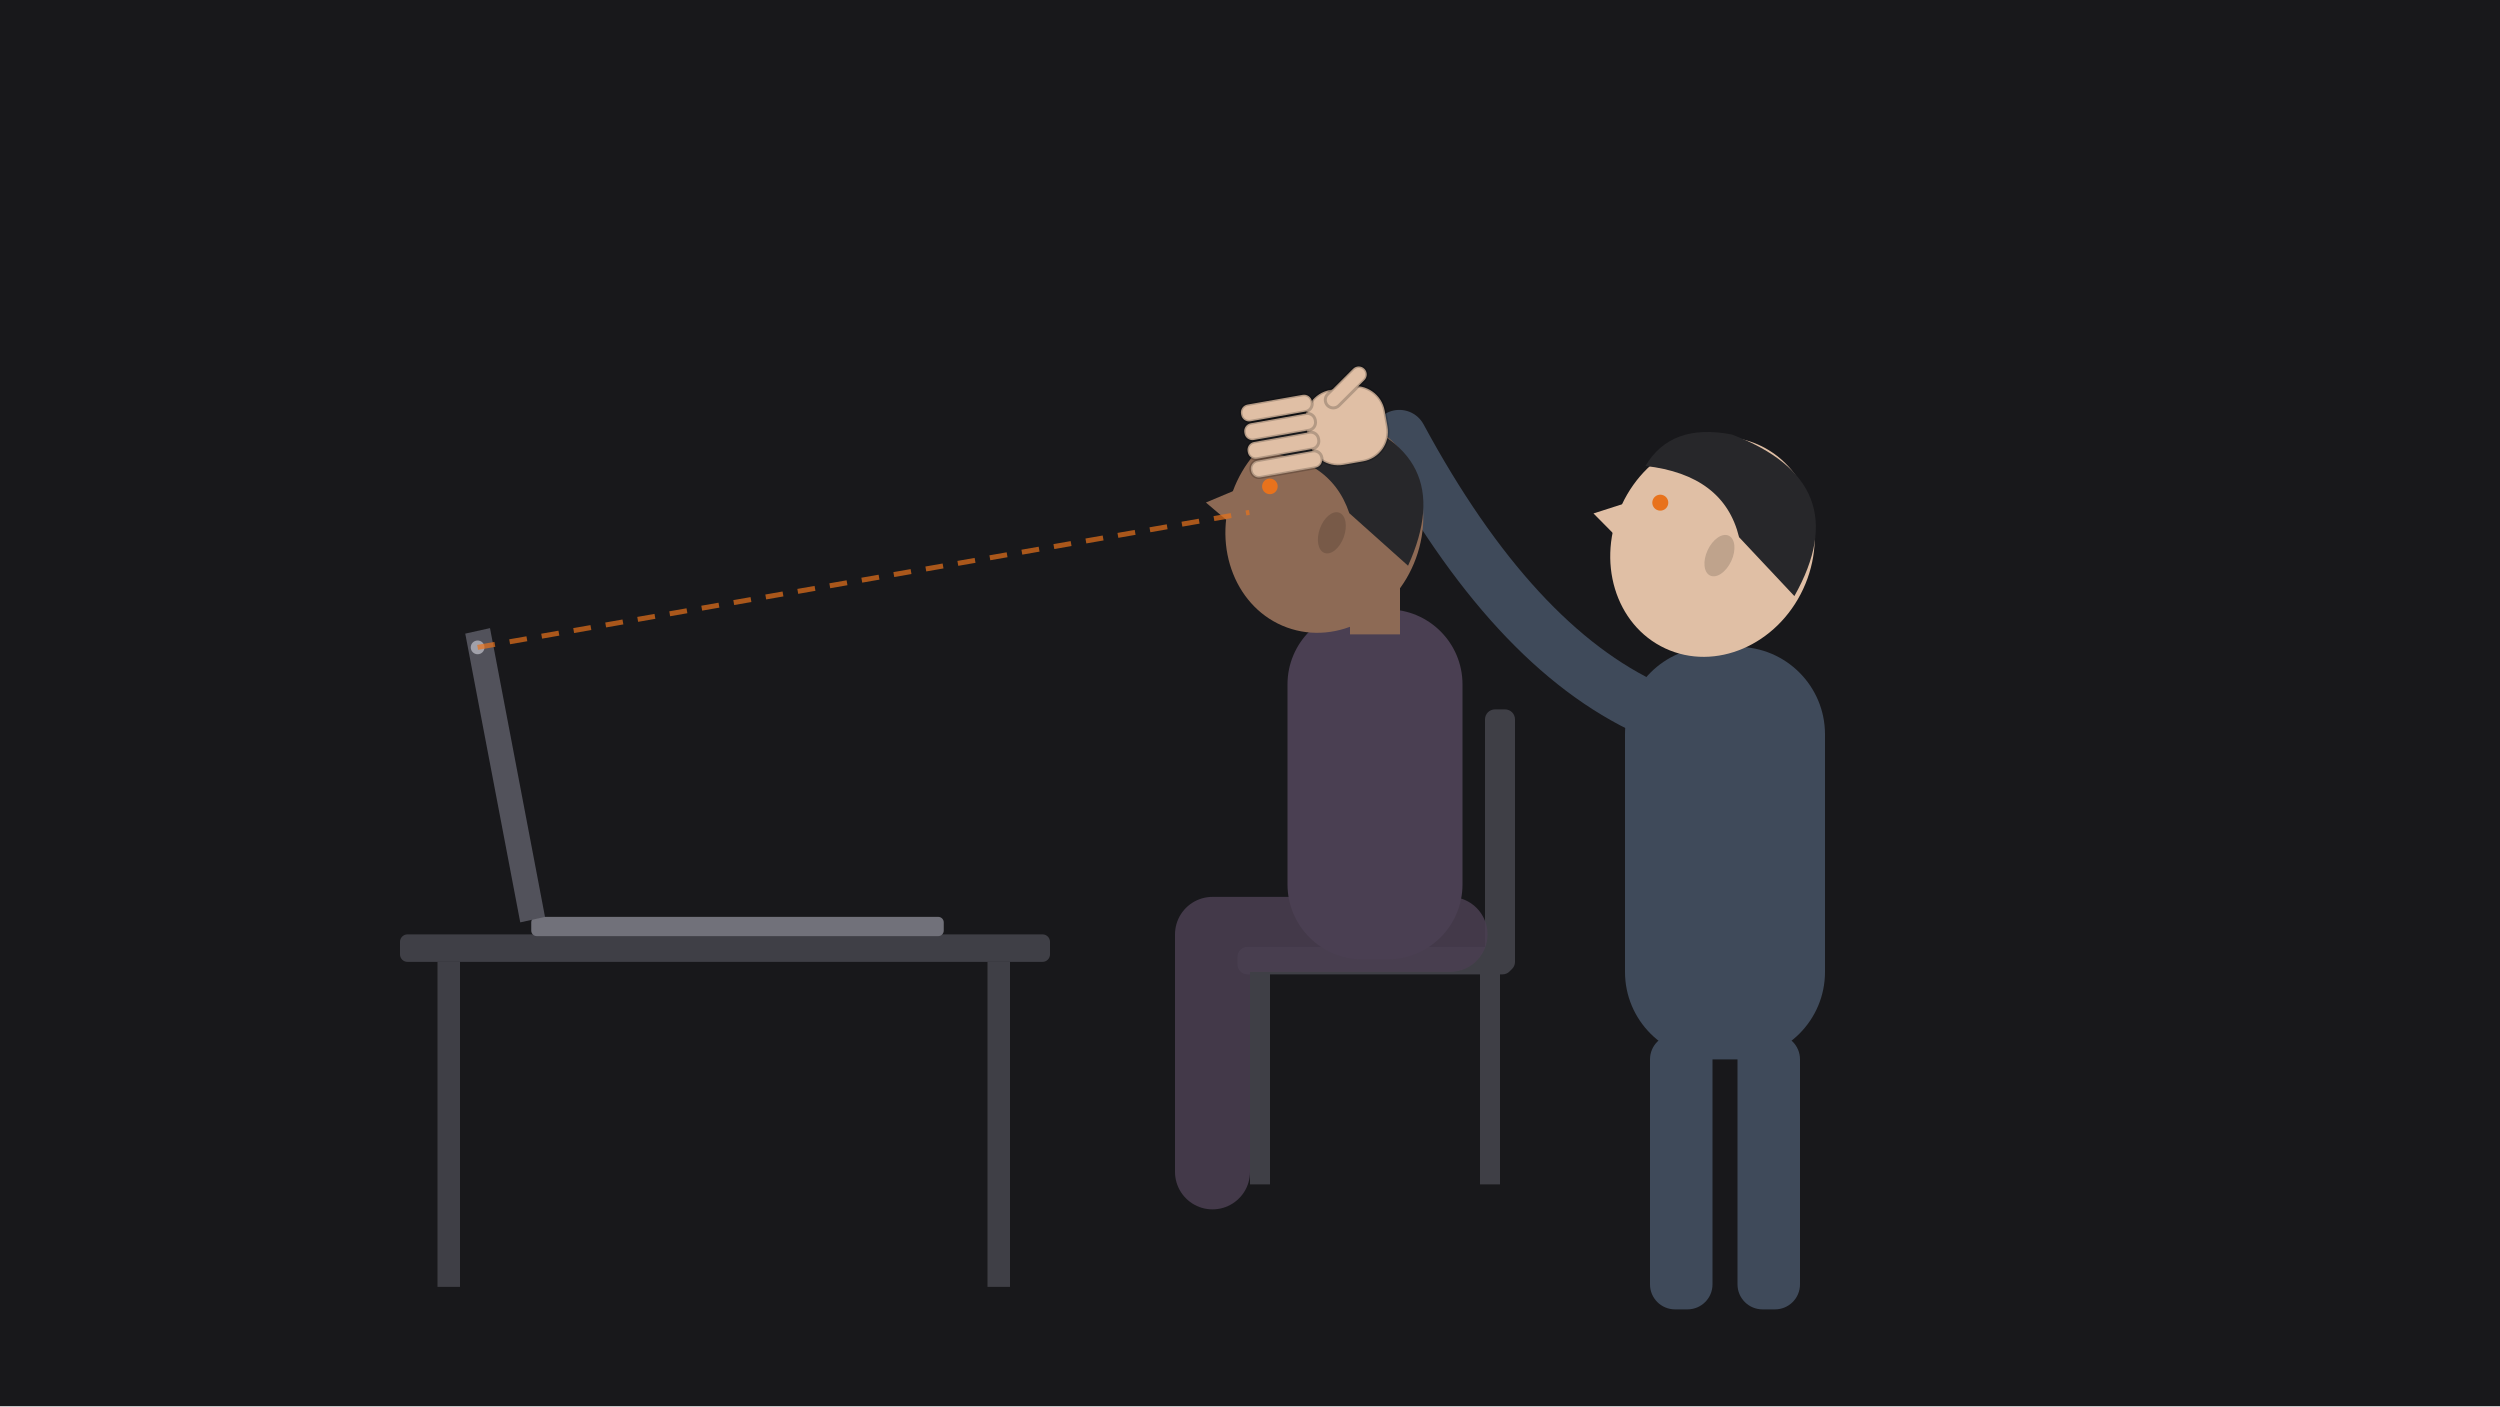
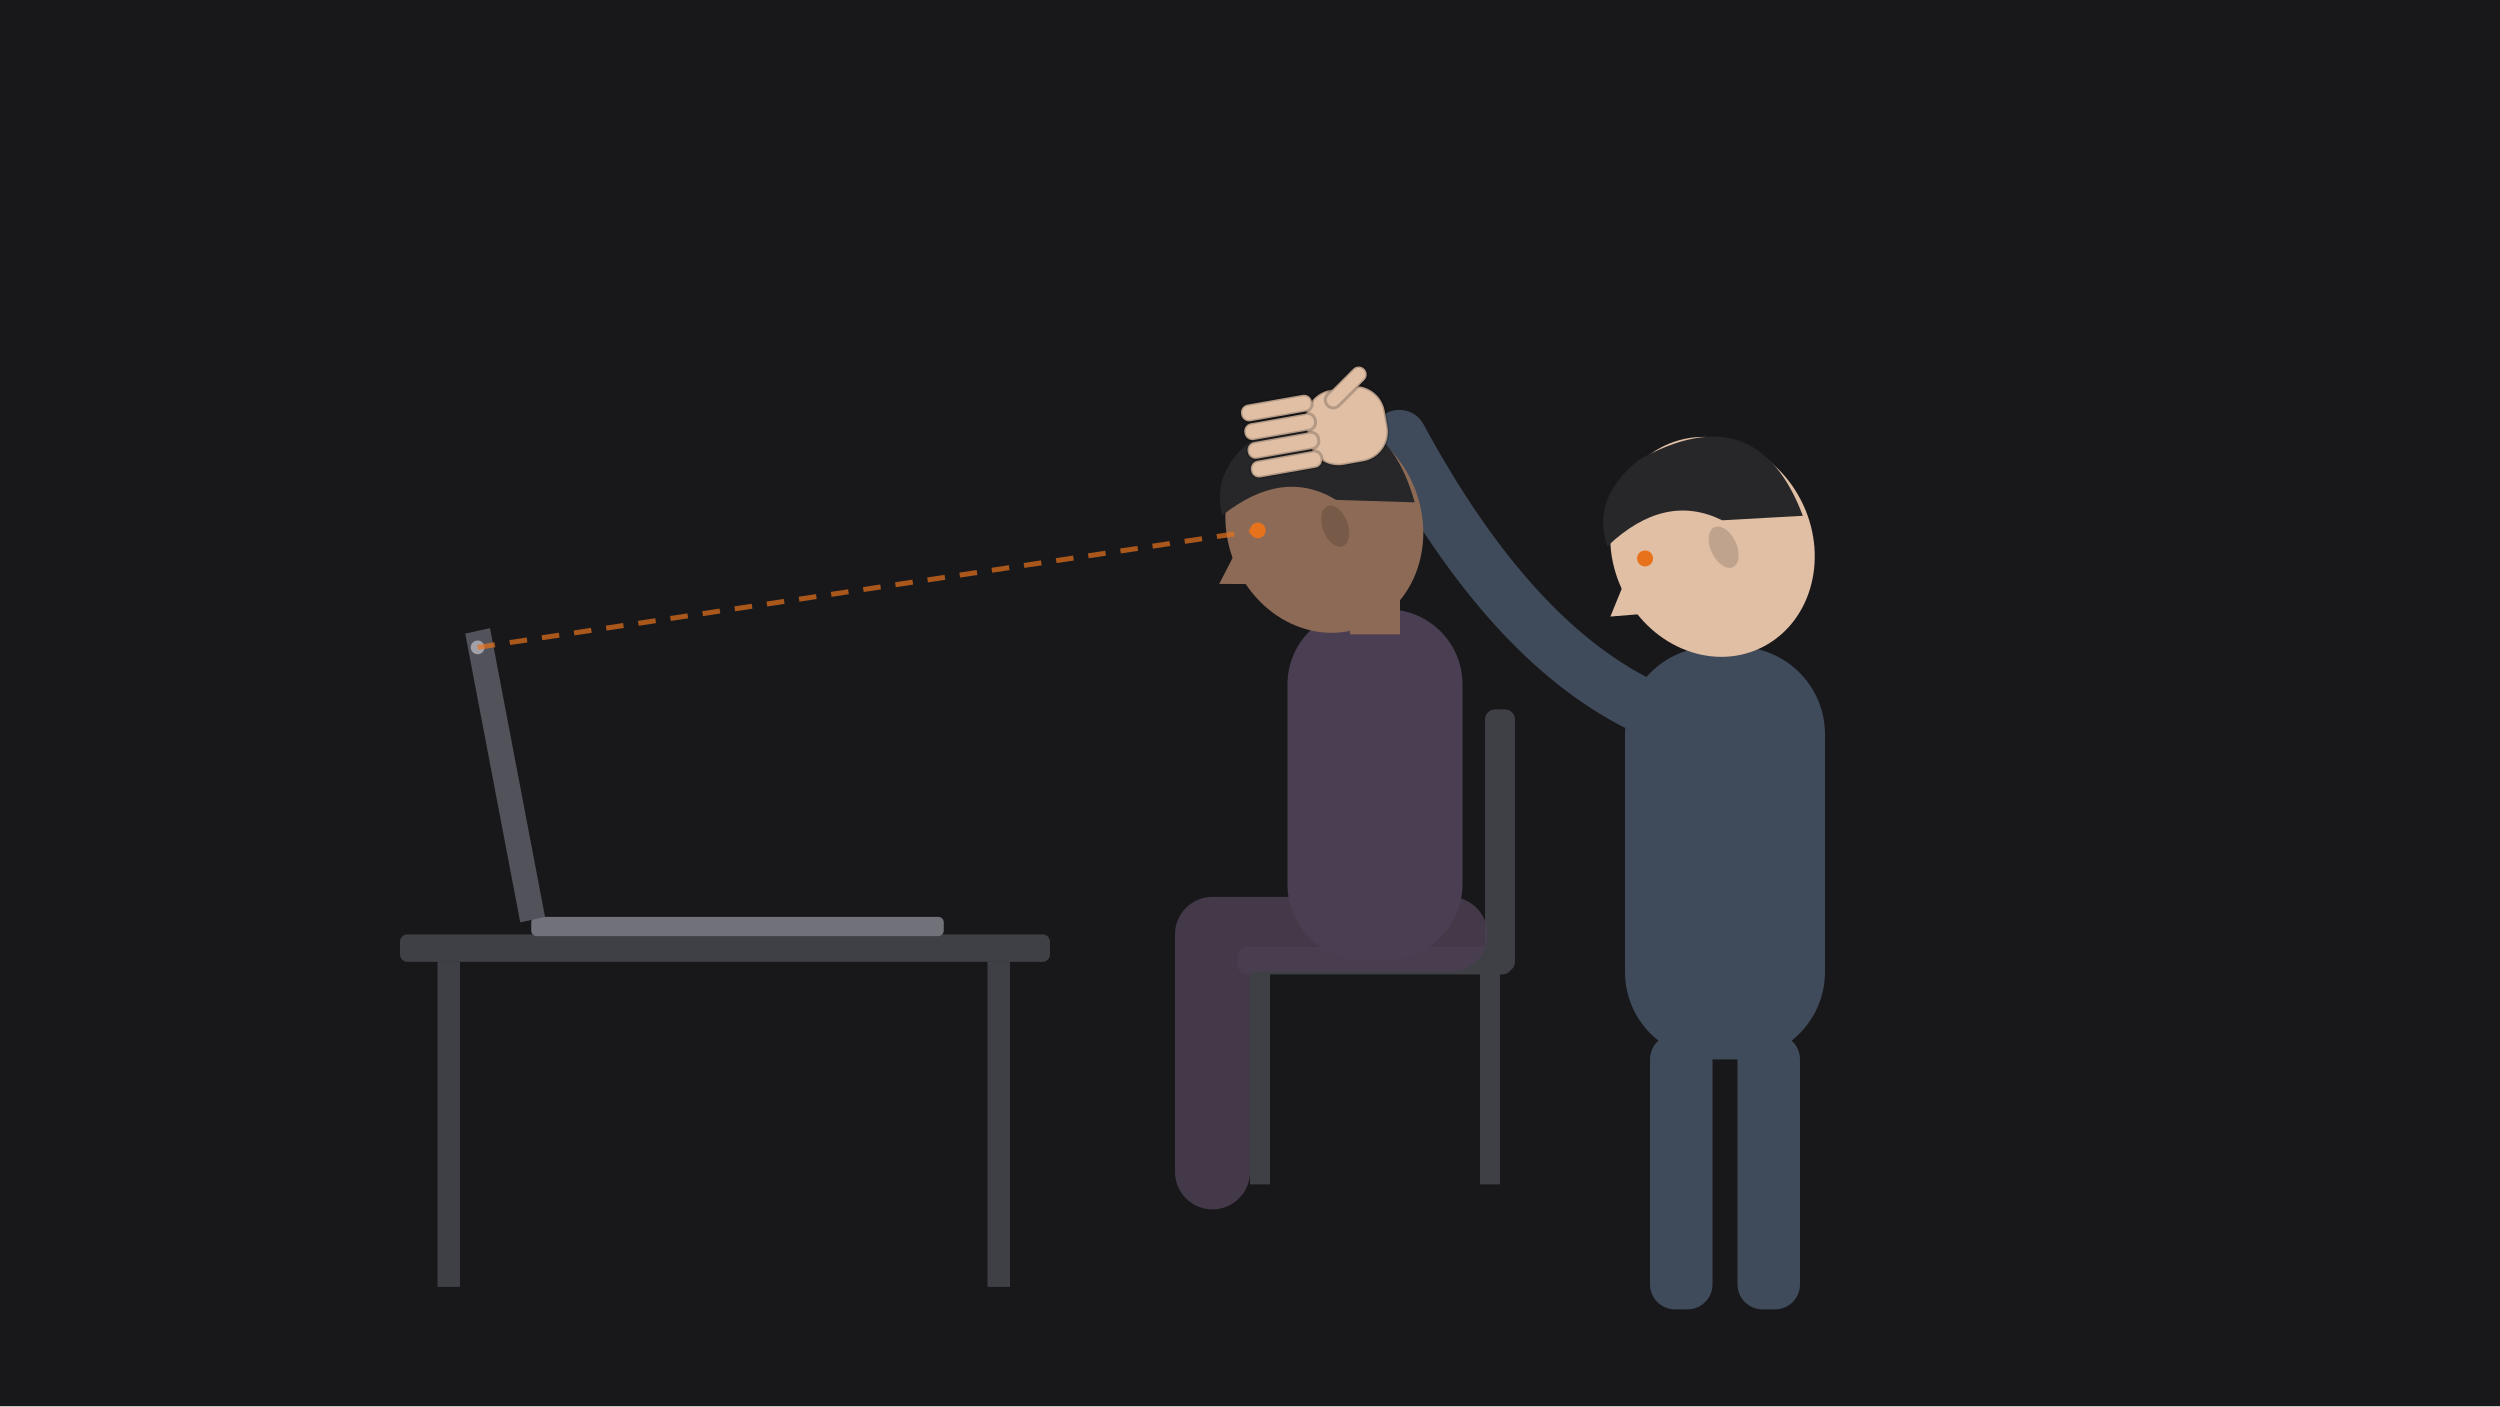
<svg xmlns="http://www.w3.org/2000/svg" viewBox="0 0 1600 900" role="img" aria-label="Un examinador de pie detrás de un paciente sentado frente a una laptop, con las manos sobre la cabeza del paciente.">
  <defs>
    <marker id="pa" viewBox="0 0 10 10" refX="5" refY="5" markerWidth="4" markerHeight="4" orient="auto-start-reverse">
      <path d="M0,0L10,5L0,10Z" fill="#2e7dd6" />
    </marker>
    <marker id="pn" viewBox="0 0 10 10" refX="5" refY="5" markerWidth="4" markerHeight="4" orient="auto-start-reverse">
      <path d="M0,0L10,5L0,10Z" fill="#e8721c" />
    </marker>
    <marker id="pg" viewBox="0 0 10 10" refX="5" refY="5" markerWidth="4" markerHeight="4" orient="auto-start-reverse">
      <path d="M0,0L10,5L0,10Z" fill="#71717a" />
    </marker>
  </defs>
  <rect width="1600" height="900" fill="#18181b" />
  <g transform="translate(160 150) scale(0.8)">
    <rect x="120" y="560" width="520" height="22" rx="6" fill="#3f3f46" />
    <rect x="150" y="582" width="18" height="260" fill="#3f3f46" />
    <rect x="590" y="582" width="18" height="260" fill="#3f3f46" />
    <rect x="225" y="546" width="330" height="15.4" rx="4.4" fill="#71717a" />
    <path d="M236,546L192,315L172.2,319.4L216.2,550.4Z" fill="#52525b" />
    <circle cx="182.1" cy="330.4" r="5.5" fill="#a1a1aa" />
    <rect x="1100" y="330" width="160" height="330" rx="70" fill="#3f4a5a" />
    <rect x="1120" y="640" width="50" height="220" rx="20" fill="#3f4a5a" />
    <rect x="1190" y="640" width="50" height="220" rx="20" fill="#3f4a5a" />
-     <g transform="rotate(25 1170 250)">
+     <g transform="rotate(-25 1170 250)">
      <ellipse cx="1170" cy="250" rx="80" ry="89.6" fill="#e0bfa5" />
      <path d="M1246,258Q1254,154 1146,162Q1098,174 1094,214Q1154,194 1186,234Z" fill="#27272a" />
      <path d="M1094,246L1072.4,266L1094,274Z" fill="#e0bfa5" />
      <ellipse cx="1178" cy="254" rx="10.4" ry="17.6" fill="#00000026" />
      <circle cx="1117.2" cy="235.6" r="6.4" fill="#e8721c" />
    </g>
    <path d="M1120,380Q1010,330 919.479,162.412" stroke="#3f4a5a" stroke-width="44" fill="none" stroke-linecap="round" />
    <rect x="790" y="570" width="220" height="22" rx="8" fill="#3f3f46" />
    <rect x="988" y="380" width="24" height="210" rx="8" fill="#3f3f46" />
    <rect x="800" y="590" width="16" height="170" fill="#3f3f46" />
    <rect x="984" y="590" width="16" height="170" fill="#3f3f46" />
    <path d="M960,560L770,560L770,750" stroke="#4a3f52" stroke-width="60" fill="none" stroke-linejoin="round" stroke-linecap="round" stroke-opacity="0.85" />
    <rect x="830" y="300" width="140" height="280" rx="60" fill="#4a3f52" />
    <rect x="880" y="260" width="40" height="60" fill="#8d6a55" />
-     <g transform="rotate(20 859.4788 232.4123)">
+     <g transform="rotate(-20 859.4788 232.4123)">
      <ellipse cx="859.479" cy="232.412" rx="78" ry="87.36" fill="#8d6a55" />
      <path d="M933.579,240.212Q941.379,138.812 836.079,146.612Q789.279,158.312 785.379,197.312Q843.879,177.812 875.079,216.812Z" fill="#27272a" />
      <path d="M785.379,228.512L764.319,248.012L785.379,255.812Z" fill="#8d6a55" />
      <ellipse cx="867.279" cy="236.312" rx="10.14" ry="17.16" fill="#00000026" />
      <circle cx="807.999" cy="218.372" r="6.24" fill="#e8721c" />
    </g>
    <g transform="translate(869.4788 154.4123) rotate(-100) scale(0.8)">
      <rect x="-38" y="-30" width="76" height="80" rx="30" fill="#e0bfa5" stroke="#00000033" stroke-width="3" />
      <rect x="-36" y="-92" width="17" height="72" rx="8" fill="#e0bfa5" stroke="#00000033" stroke-width="3" />
      <rect x="-17" y="-92" width="17" height="72" rx="8" fill="#e0bfa5" stroke="#00000033" stroke-width="3" />
      <rect x="2" y="-92" width="17" height="72" rx="8" fill="#e0bfa5" stroke="#00000033" stroke-width="3" />
      <rect x="21" y="-92" width="17" height="72" rx="8" fill="#e0bfa5" stroke="#00000033" stroke-width="3" />
      <rect x="30" y="-10" width="16" height="52" rx="8" transform="rotate(-35 38 16)" fill="#e0bfa5" stroke="#00000033" stroke-width="3" />
    </g>
-     <line x1="182.1" y1="330.4" x2="799.479" y2="222.412" stroke="#e8721c" stroke-width="4" stroke-dasharray="14 12" stroke-opacity="0.7" />
+     <line x1="182.1" y1="330.4" x2="806.3" y2="236.8" stroke="#e8721c" stroke-width="4" stroke-dasharray="14 12" stroke-opacity="0.7" />
  </g>
</svg>
